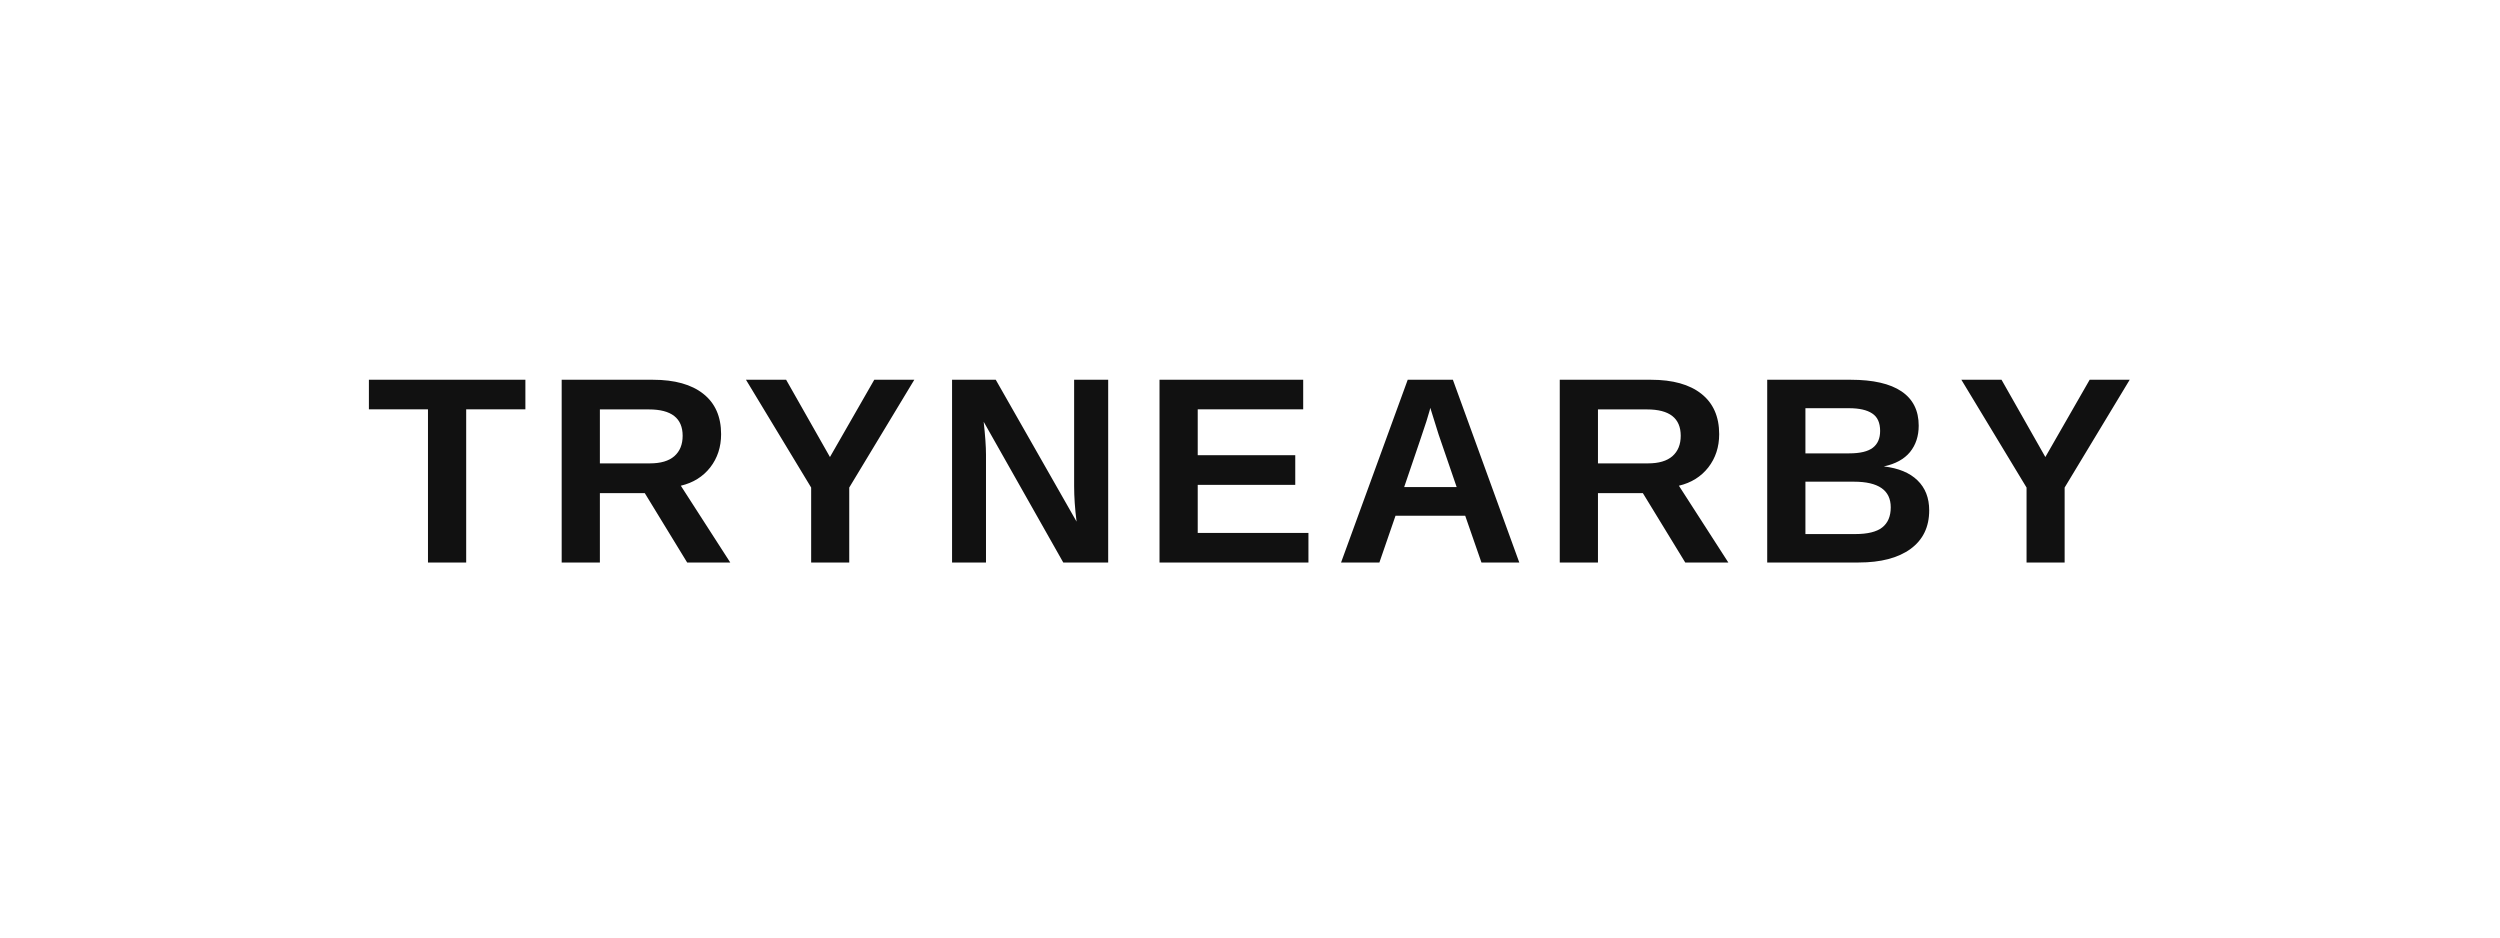
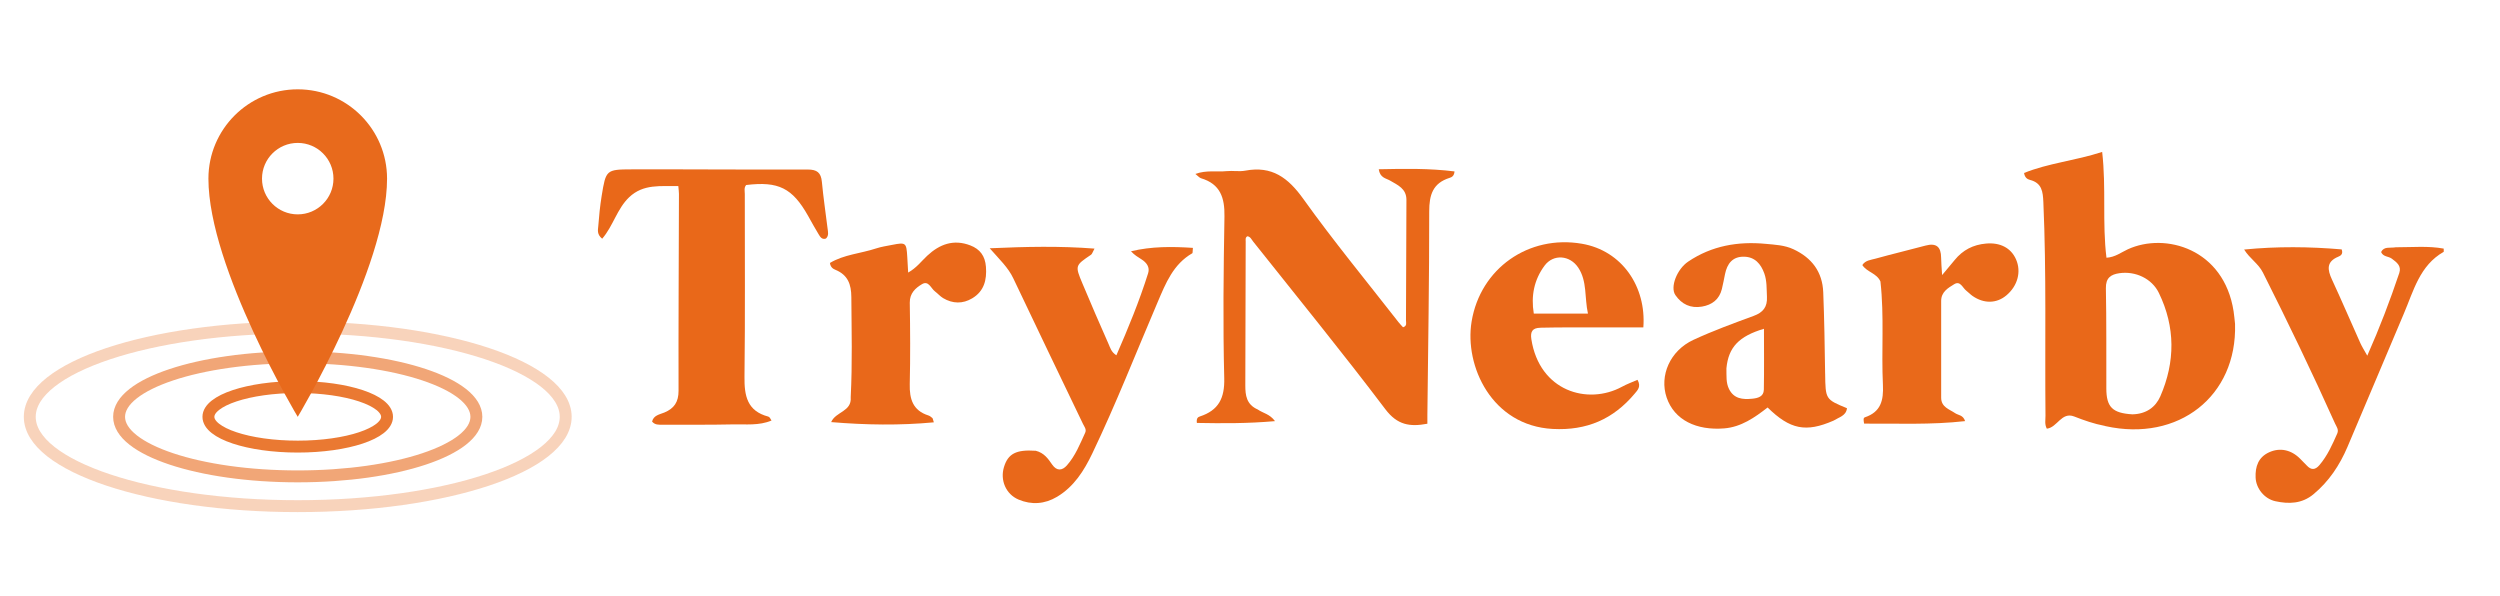
- <svg xmlns="http://www.w3.org/2000/svg" width="320" height="120" viewBox="0 0 320 120" role="img" aria-label="TRYNEARBY">
-   <rect width="320" height="120" fill="none" />
-   <text x="160" y="72" text-anchor="middle" fill="#111" font-family="Arial, Helvetica, sans-serif" font-size="34" font-weight="700" letter-spacing="2">TRYNEARBY</text>
+ <svg xmlns="http://www.w3.org/2000/svg" id="Layer_1" version="1.1" viewBox="0 0 419.833 100">
+   <defs>
+     <style>
+       .st0 {
+         fill: #e96819;
+       }
+ 
+       .st1 {
+         opacity: .3;
+       }
+ 
+       .st1, .st2, .st3 {
+         fill: none;
+         isolation: isolate;
+         stroke: #e86a1c;
+         stroke-width: 2px;
+       }
+ 
+       .st2 {
+         opacity: .6;
+       }
+ 
+       .st3 {
+         opacity: .9;
+       }
+ 
+       .st4 {
+         fill: #e9681a;
+       }
+ 
+       .st5 {
+         fill: #e9691a;
+       }
+ 
+       .st6 {
+         fill: #e86a1c;
+       }
+     </style>
+   </defs>
+   <g id="Pin">
+     <ellipse class="st3" cx="50" cy="70" rx="15" ry="5" />
+     <ellipse class="st2" cx="50" cy="70" rx="30" ry="10" />
+     <ellipse class="st1" cx="50" cy="70" rx="45" ry="15" />
+     <path class="st6" d="M50,15c-8.28,0-15,6.72-15,15,0,15,15,40,15,40,0,0,15-25,15-40,0-8.28-6.72-15-15-15ZM50,36c-3.314,0-6-2.686-6-6s2.686-6,6-6,6,2.686,6,6-2.686,6-6,6Z" />
+   </g>
+   <g>
+     <path class="st0" d="M211.22,68.772c.92.634,1.994.733,2.898,1.951-4.583.404-8.873.381-13.123.301-.111-.805.206-.991.5-1.086,3.14-1.027,4.183-3.053,4.096-6.439-.23-9.043-.119-18.103.036-27.15.056-3.136-.69-5.447-3.933-6.415-.278-.083-.5-.373-.948-.722,1.855-.686,3.572-.301,5.221-.472,1.047-.107,2.141.111,3.164-.083,4.468-.844,7.188,1.181,9.741,4.75,5.067,7.085,10.621,13.821,15.982,20.696.238.305.519.583.761.856.722-.214.492-.777.496-1.17.04-6.74.044-13.476.075-20.216.008-1.895-1.455-2.49-2.755-3.251-.678-.396-1.677-.436-1.895-1.899,4.361-.091,8.54-.163,12.727.365-.063.797-.488.975-.825,1.082-2.819.88-3.429,2.859-3.425,5.638.012,11.363-.186,22.726-.309,34.088-.004.511,0,1.027,0,1.562-2.934.555-5.043.23-7.053-2.43-7.208-9.531-14.768-18.801-22.202-28.161-.274-.341-.448-.817-.967-.892-.385.206-.289.567-.289.876-.028,8.06-.052,16.12-.063,24.181,0,1.637.178,3.203,2.097,4.04l-.004-0v0Z" />
+     <path class="st0" d="M129.563,70.62c-2.113.892-4.314.603-6.47.65-3.961.087-7.921.048-11.882.052-.583,0-1.205.067-1.705-.527.25-1.059,1.269-1.193,2.062-1.518,1.653-.686,2.387-1.78,2.383-3.648-.028-11.022.04-22.048.067-33.069,0-.385-.059-.765-.107-1.312-2.962.052-5.872-.396-8.258,1.879-2.034,1.939-2.692,4.845-4.528,6.962-.916-.749-.706-1.471-.658-2.081.131-1.709.297-3.418.571-5.107.714-4.373.741-4.448,5.091-4.46,9.832-.024,19.669.063,29.505.028,1.566-.004,2.24.511,2.387,2.07.246,2.625.638,5.233.959,7.85.071.575.242,1.185-.278,1.673-.69.23-.971-.305-1.233-.726-.622-1.011-1.185-2.058-1.768-3.092-2.629-4.666-4.968-5.832-10.395-5.174-.393.448-.23.999-.23,1.507-.008,10.233.075,20.466-.052,30.695-.04,3.211.456,5.753,3.985,6.684.218.059.377.341.555.666Z" />
+     <path class="st4" d="M173.928,75.694c1.419.353,2.093,1.352,2.771,2.331.777,1.122,1.689,1.007,2.462.135,1.419-1.598,2.204-3.584,3.081-5.503.254-.559-.155-1.011-.373-1.467-3.905-8.151-7.842-16.287-11.708-24.458-.852-1.8-2.28-3.132-3.957-5.039,6.169-.27,11.743-.4,17.603.056-.337.607-.404.908-.587,1.031-2.672,1.808-2.704,1.816-1.447,4.817,1.427,3.41,2.898,6.799,4.393,10.177.278.63.464,1.372,1.312,1.891,1.99-4.563,3.858-9.099,5.333-13.789.317-1.003-.262-1.784-1.114-2.323-.595-.377-1.201-.73-1.764-1.356,3.461-.833,6.895-.801,10.395-.571-.063.658-.032.864-.095.9-3.207,1.84-4.468,5.039-5.82,8.203-3.632,8.492-6.994,17.1-10.986,25.433-1.388,2.894-3.061,5.555-5.907,7.263-2.077,1.245-4.314,1.384-6.466.472-2.181-.924-3.108-3.299-2.458-5.447.678-2.252,2.038-2.981,5.336-2.751,0,0-.004-.004-.004-.004Z" />
+     <path class="st4" d="M402.286,41.527c2.835,0,5.507-.258,8.092.222,0,.416.024.527,0,.543-4.032,2.288-5.051,6.53-6.684,10.356-3.18,7.462-6.288,14.947-9.476,22.404-1.308,3.065-3.108,5.796-5.721,7.957-1.931,1.598-4.135,1.649-6.371,1.166-1.883-.408-3.259-2.165-3.334-3.973-.075-1.836.444-3.414,2.264-4.246,1.824-.833,3.711-.428,5.206,1.074.373.377.749.745,1.11,1.134.737.801,1.419.789,2.137-.056,1.348-1.582,2.173-3.449,2.997-5.321.289-.658-.147-1.158-.377-1.669-3.834-8.544-7.898-16.977-12.108-25.342-.761-1.518-2.204-2.331-3.156-3.87,5.531-.547,10.986-.488,16.378-.024.293.793-.186,1.07-.563,1.225-2.038.841-1.832,2.185-1.063,3.846,1.637,3.529,3.164,7.105,4.758,10.653.285.634.67,1.225,1.17,2.125,2.105-4.746,3.826-9.277,5.372-13.88.404-1.205-.436-1.8-1.253-2.414-.559-.42-1.455-.281-1.8-1.114.5-.991,1.471-.63,2.434-.793l-.012-.004v-0Z" />
+     <path class="st4" d="M142.861,66.714c.293-5.725.143-11.272.107-16.818-.012-2.149-.583-3.715-2.648-4.575-.404-.167-.844-.404-.948-1.162,2.347-1.415,5.17-1.586,7.751-2.438.872-.289,1.796-.42,2.7-.599,2.303-.452,2.395-.377,2.537,2.014.048.773.087,1.546.151,2.637,1.423-.801,2.224-1.919,3.196-2.823,2.089-1.947,4.433-2.819,7.24-1.74,1.637.626,2.486,1.784,2.625,3.592.17,2.22-.317,4.107-2.307,5.297-1.59.952-3.279.92-4.884-.036-.504-.301-.9-.773-1.372-1.13-.678-.515-1.07-1.867-2.169-1.217s-2.081,1.53-2.058,3.12c.071,4.555.103,9.119-.004,13.674-.059,2.502.523,4.433,3.136,5.261.242.075.46.262.658.428.083.071.087.234.25.726-5.749.535-11.387.448-17.242-.04.765-1.78,3.477-1.737,3.283-4.171v-0Z" />
+     <path class="st5" d="M315.789,47.272c-.646-1.427-2.256-1.55-3.041-2.759.515-.813,1.435-.86,2.2-1.074,2.795-.777,5.622-1.447,8.425-2.2,1.812-.484,2.593.23,2.605,2.03.004.829.091,1.653.167,2.926.884-1.059,1.507-1.78,2.105-2.522,1.36-1.681,3.104-2.581,5.269-2.771,2.347-.21,4.183.71,5.039,2.652.912,2.077.278,4.456-1.622,6.05-1.641,1.38-3.766,1.423-5.677.099-.377-.262-.694-.611-1.059-.892-.622-.48-.995-1.717-2.022-1.086-1.023.626-2.196,1.296-2.192,2.815.008,5.416.008,10.828,0,16.243,0,1.598,1.372,1.935,2.367,2.613.515.353,1.32.274,1.653,1.324-5.729.646-11.379.385-16.961.42-.115-.65-.151-.967.147-1.066,2.668-.9,3.136-2.843,3.013-5.428-.278-5.733.242-11.486-.416-17.369l0-.004-0-0Z" />
+     <path class="st0" d="M375.342,54.42c-.091-.825-.147-1.483-.246-2.137-1.618-10.498-11.458-13.305-17.762-10.419-1.106.507-2.125,1.328-3.588,1.419-.722-5.84-.028-11.72-.722-17.77-4.547,1.487-9.02,1.871-13.115,3.536.115.797.575,1.055.975,1.158,2.026.519,2.185,1.959,2.264,3.755.527,11.946.242,23.899.357,35.849.008.698-.178,1.431.226,2.177,1.764-.194,2.454-2.882,4.595-2.046,1.665.65,3.338,1.241,5.099,1.57.063.012.127.044.19.056,12.211,2.684,22.083-5.023,21.723-17.143,0,0,.004-.004.004-.004ZM362.79,66.556c-.793,1.82-2.375,2.977-4.686,3.025-3.366-.198-4.373-1.233-4.381-4.337-.016-5.61.032-11.22-.075-16.826-.036-1.752.825-2.335,2.288-2.541,2.66-.377,5.432.884,6.613,3.322,2.779,5.721,2.759,11.577.242,17.357l-0-0Z" />
+     <path class="st4" d="M306.499,62.746c-.067-4.555-.135-9.115-.317-13.666-.135-3.418-1.903-5.777-5.007-7.224-1.491-.694-3.069-.757-4.631-.904-4.666-.448-9.083.309-13.044,2.981-1.887,1.273-3.065,4.286-2.145,5.626,1.063,1.546,2.565,2.252,4.452,1.931,1.705-.289,2.914-1.201,3.35-2.942.206-.833.357-1.677.531-2.518.357-1.737,1.249-2.946,3.168-2.922,1.844.02,2.859,1.221,3.429,2.811.452,1.253.377,2.597.444,3.917.091,1.721-.65,2.637-2.244,3.219-3.402,1.249-6.823,2.498-10.106,4.02-3.933,1.824-5.737,6.006-4.496,9.678,1.292,3.818,5.043,5.555,9.65,5.19,2.866-.226,5.154-1.836,7.307-3.513,3.774,3.703,6.431,4.23,11.054,2.216.975-.599,2.129-.821,2.276-2.093-3.632-1.495-3.604-1.495-3.667-5.808l-.004 0-0-0ZM296.207,65.442c-.02,1.181-1.019,1.427-1.974,1.518-1.574.151-3.053.028-3.877-1.637-.519-1.055-.408-2.181-.432-3.469.333-3.529,2.085-5.392,6.304-6.641,0,3.469.04,6.851-.02,10.233v-.004h0Z" />
+     <path class="st4" d="M258.646,55.035c1.518-.04,3.037-.04,4.754-.056h12.572c.515-6.815-3.552-12.881-10.324-14.047-8.925-1.538-17.052,4.139-18.519,13.083-1.217,7.43,3.374,17.476,13.631,18.019,5.717.301,10.165-1.645,13.754-5.923.488-.583,1.13-1.181.476-2.327-.856.377-1.764.706-2.601,1.162-5.765,3.128-13.861.757-15.224-7.981-.206-1.316.222-1.891,1.483-1.923v-.008l-0-0ZM259.379,44.615c1.487-2.006,4.274-1.768,5.669.341,1.511,2.288,1.023,4.972,1.622,7.711h-9.095c-.496-2.993.059-5.697,1.808-8.056l-.004.004h0Z" />
+   </g>
</svg>
